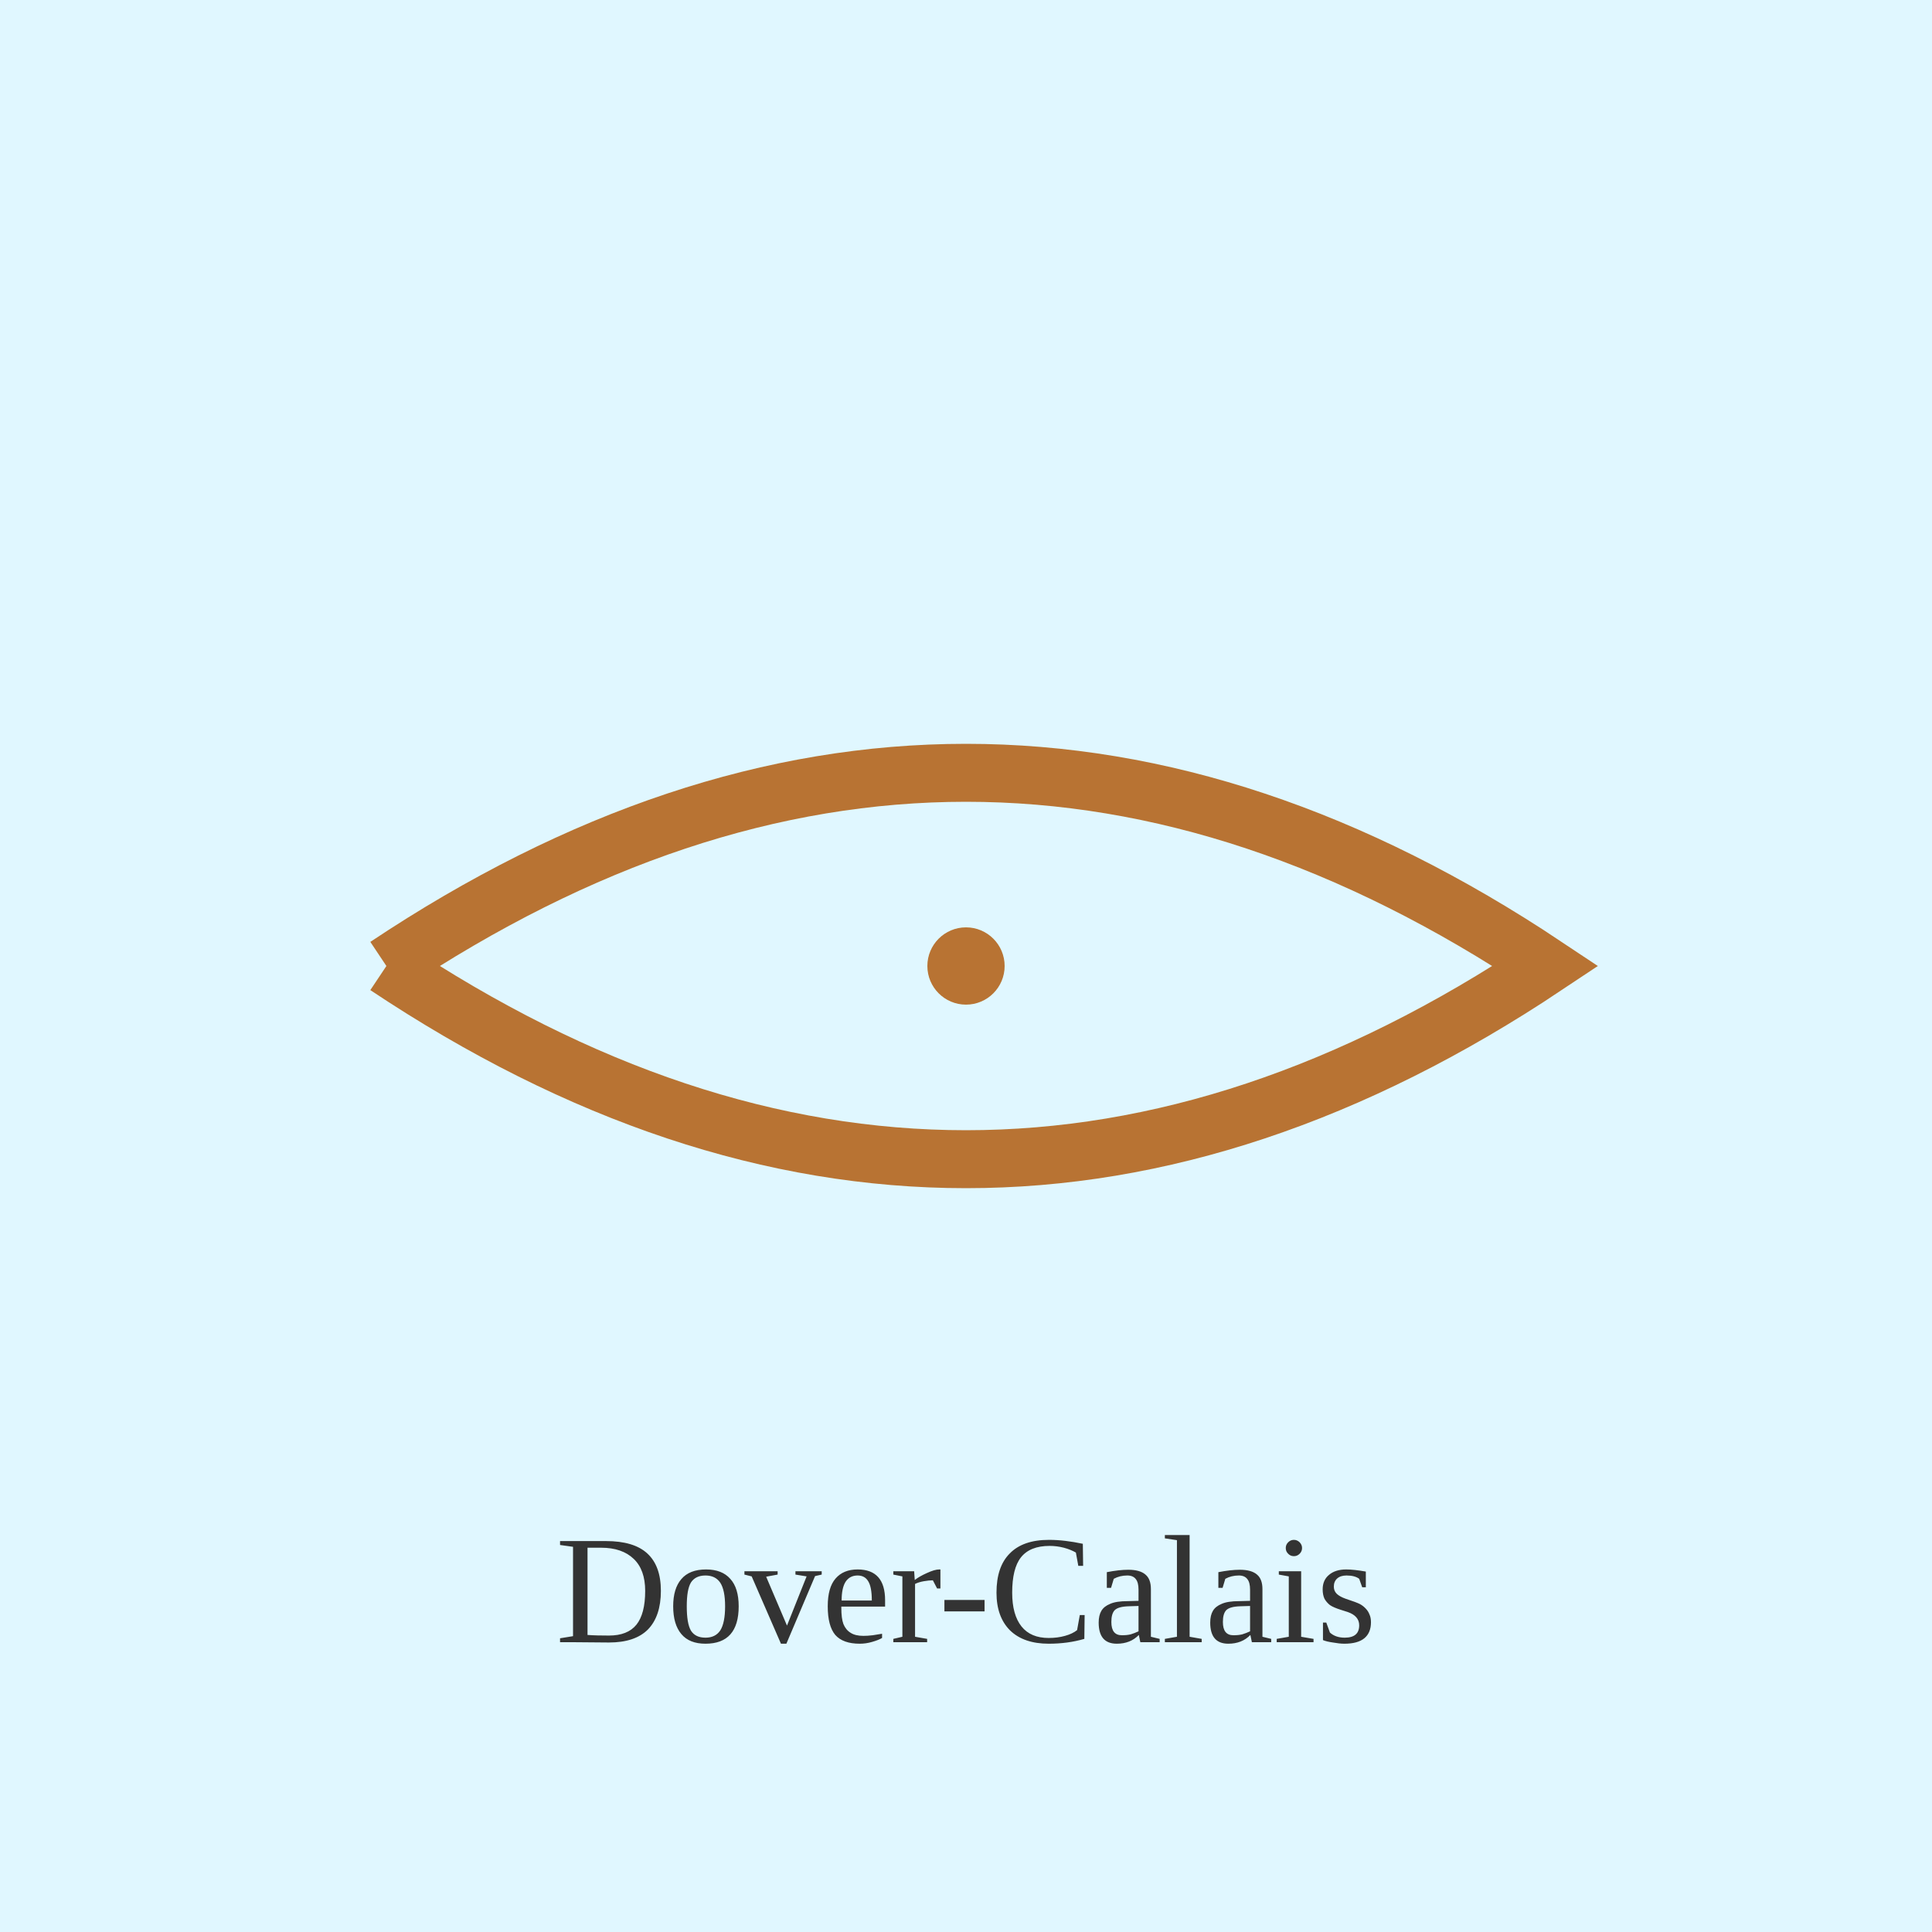
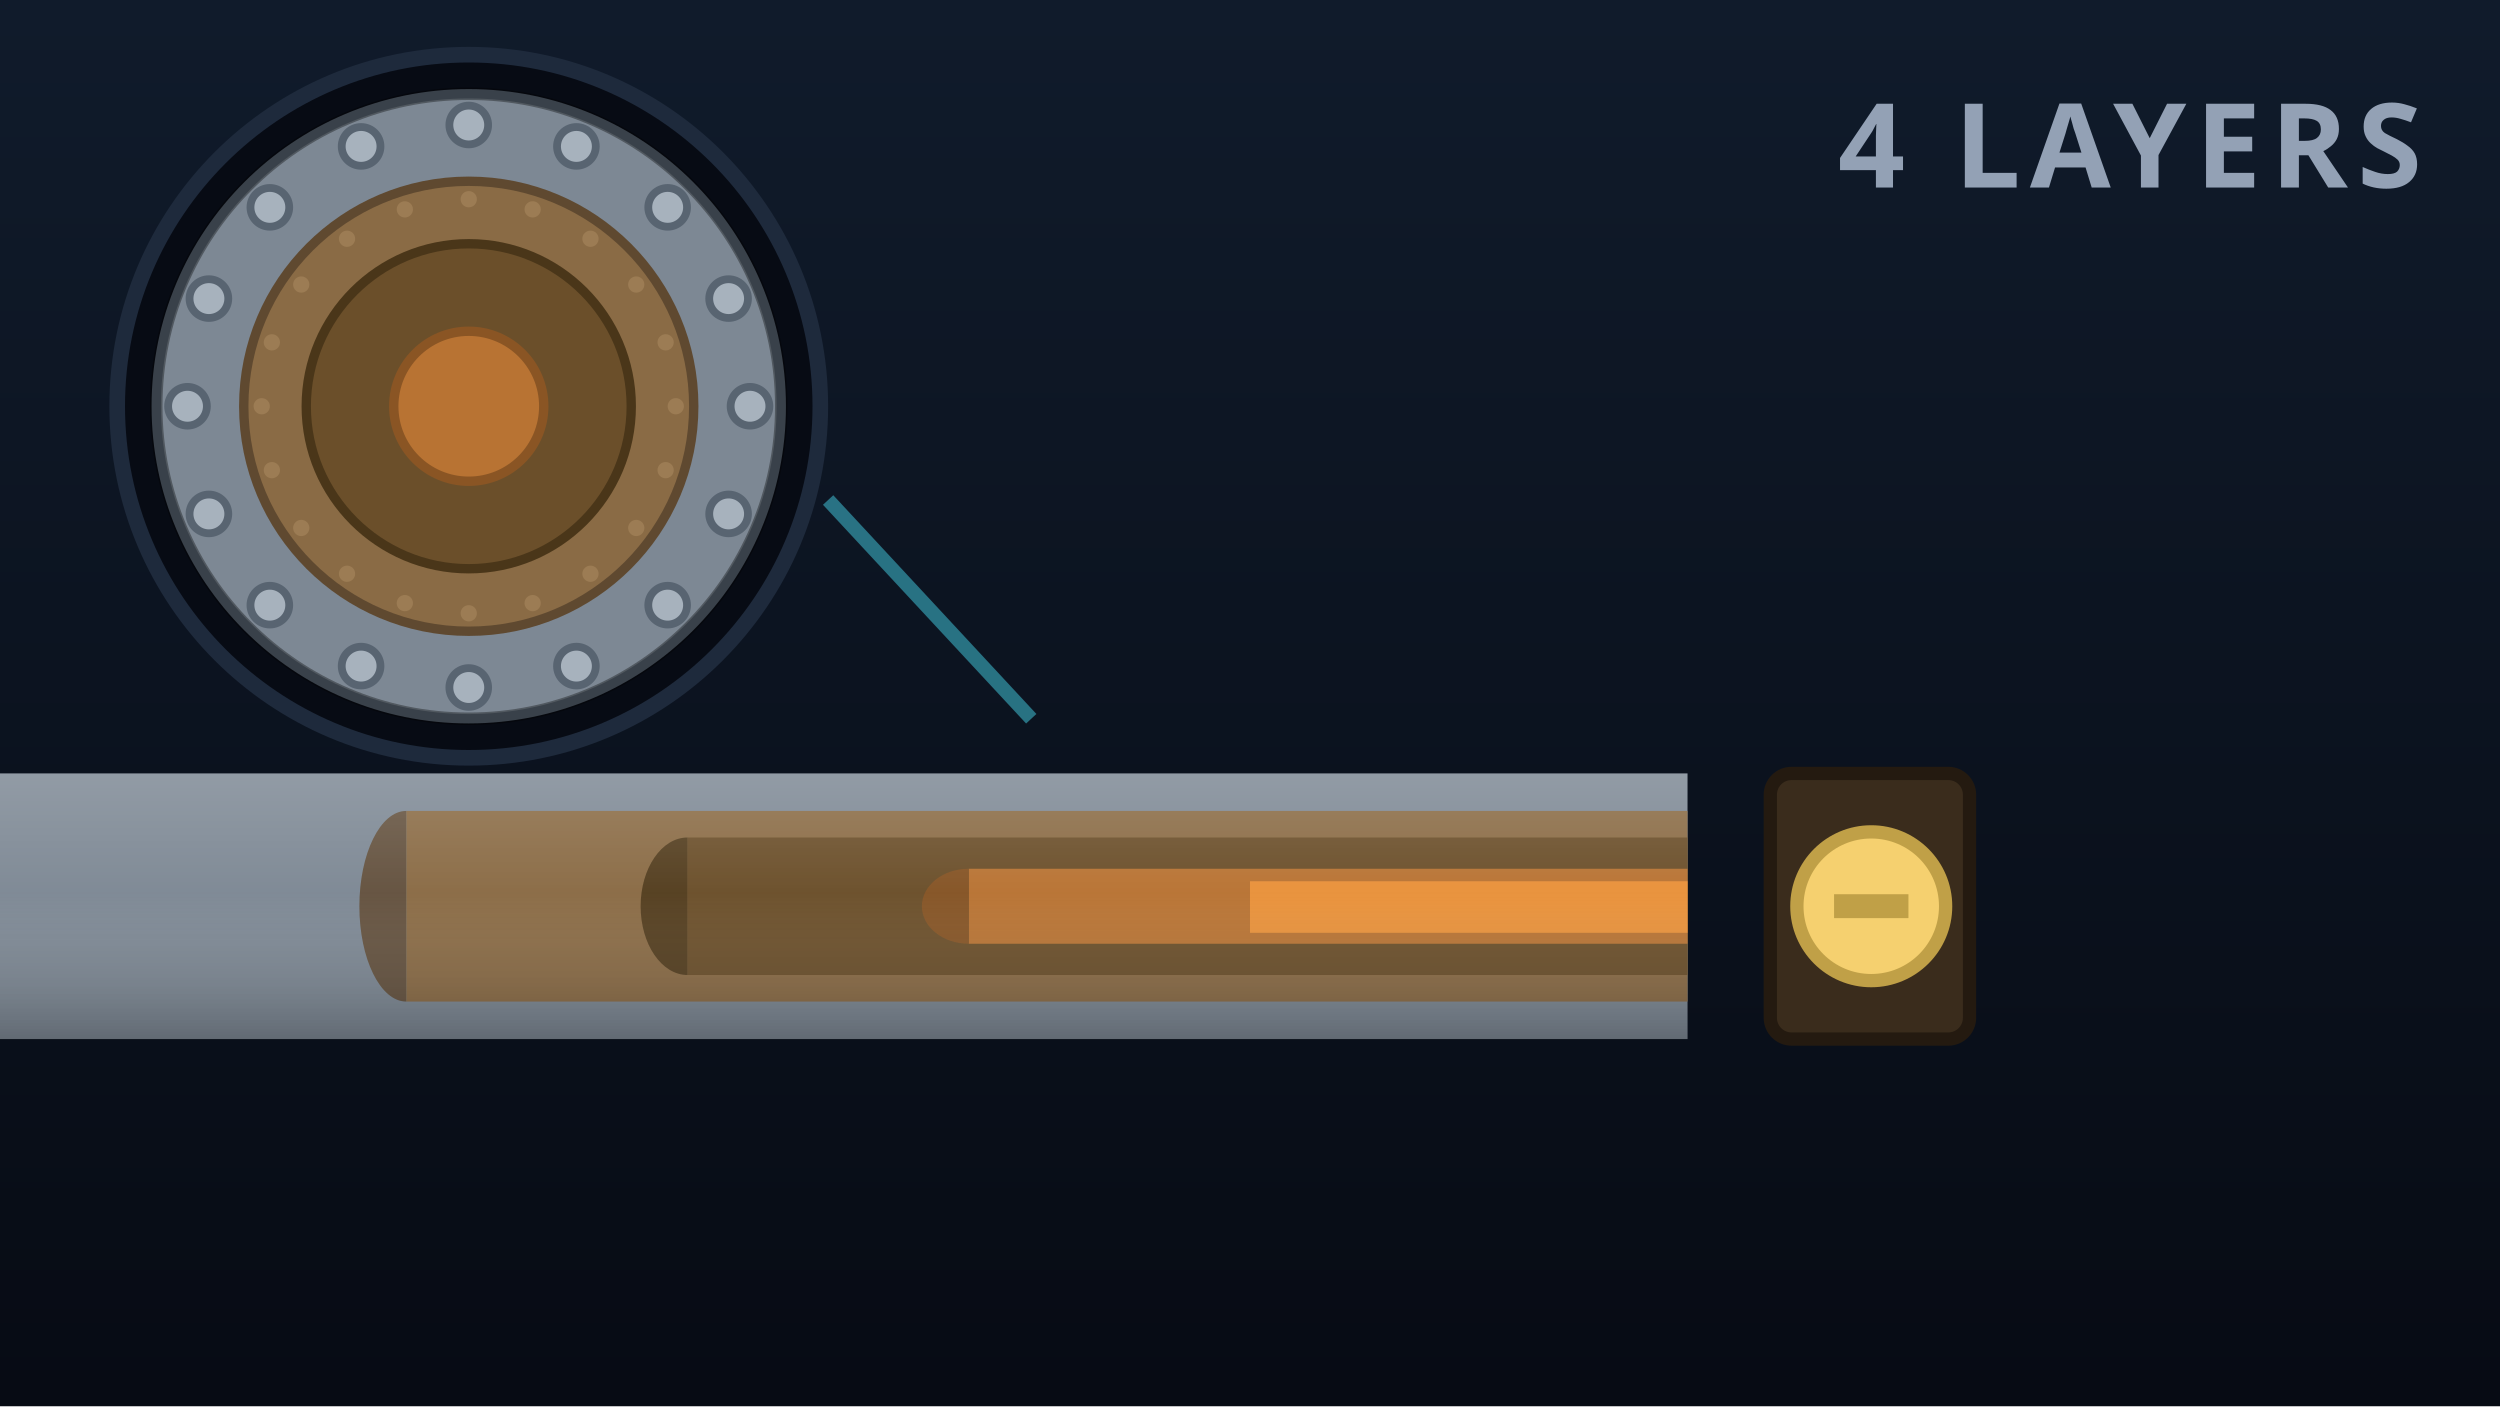
- <svg xmlns="http://www.w3.org/2000/svg" viewBox="0 0 100 100" width="100" height="100">
-   <rect width="100" height="100" fill="#e0f7ff" />
-   <path d="M20 50 Q50 30 80 50 Q50 70 20 50" stroke="#b87333" stroke-width="3" fill="none" />
-   <circle cx="50" cy="50" r="2" fill="#b87333" />
-   <text x="50" y="85" text-anchor="middle" font-size="8" fill="#333">Dover-Calais</text>
+ <svg xmlns="http://www.w3.org/2000/svg" viewBox="0 0 160 90" width="160" height="90" role="img">
+   <defs>
+     <linearGradient id="bg" x1="0" y1="0" x2="0" y2="1">
+       <stop offset="0%" stop-color="#101b2b" />
+       <stop offset="100%" stop-color="#070b14" />
+     </linearGradient>
+     <linearGradient id="sheen" x1="0" y1="0" x2="0" y2="1">
+       <stop offset="0%" stop-color="#ffffff" stop-opacity="0.16" />
+       <stop offset="45%" stop-color="#ffffff" stop-opacity="0.02" />
+       <stop offset="100%" stop-color="#000000" stop-opacity="0.22" />
+     </linearGradient>
+   </defs>
+   <rect width="160" height="90" fill="url(#bg)" />
+   <rect x="0" y="49.5" width="108" height="17" fill="#7d8894" />
+   <rect x="26" y="51.9" width="82" height="12.2" fill="#8a6b45" />
+   <path d="M26 51.9 a 3 6.1 0 0 0 0 12.2" fill="#5f4930" opacity="0.85" />
+   <rect x="44" y="53.6" width="64" height="8.8" fill="#6b4f2a" />
+   <path d="M44 53.6 a 3 4.4 0 0 0 0 8.8" fill="#4a3619" opacity="0.85" />
+   <rect x="62" y="55.6" width="46" height="4.8" fill="#b87333" />
+   <path d="M62 55.6 a 3 2.4 0 0 0 0 4.8" fill="#8a5524" opacity="0.85" />
+   <rect x="80" y="56.4" width="28" height="3.3" fill="#e8913a" />
+   <rect x="0" y="49.5" width="108" height="17" fill="url(#sheen)" />
+   <g transform="translate(132.00,58.00)">
+     <rect x="-18.70" y="-8.50" width="12.75" height="17.00" rx="1.36" fill="#3a2c1c" stroke="#241a10" stroke-width="0.85" />
+     <circle cx="-12.24" cy="0" r="4.76" fill="#f5d06f" stroke="#c0a047" stroke-width="0.85" />
+     <rect x="-14.62" y="-0.77" width="4.76" height="1.53" fill="#c0a047" />
+   </g>
+   <circle cx="30" cy="26" r="22.5" fill="#070b14" stroke="#1e2a3c" stroke-width="1" />
+   <circle cx="30.00" cy="26.00" r="20.00" fill="#7d8894" stroke="#586471" stroke-width="0.60" />
+   <circle cx="30.00" cy="8.00" r="1.24" fill="#a7b2bd" stroke="#586471" stroke-width="0.5" />
+   <circle cx="36.89" cy="9.37" r="1.24" fill="#a7b2bd" stroke="#586471" stroke-width="0.5" />
+   <circle cx="42.73" cy="13.27" r="1.24" fill="#a7b2bd" stroke="#586471" stroke-width="0.5" />
+   <circle cx="46.63" cy="19.11" r="1.24" fill="#a7b2bd" stroke="#586471" stroke-width="0.5" />
+   <circle cx="48.00" cy="26.00" r="1.24" fill="#a7b2bd" stroke="#586471" stroke-width="0.5" />
+   <circle cx="46.63" cy="32.89" r="1.24" fill="#a7b2bd" stroke="#586471" stroke-width="0.5" />
+   <circle cx="42.73" cy="38.73" r="1.24" fill="#a7b2bd" stroke="#586471" stroke-width="0.5" />
+   <circle cx="36.89" cy="42.63" r="1.24" fill="#a7b2bd" stroke="#586471" stroke-width="0.5" />
+   <circle cx="30.00" cy="44.00" r="1.24" fill="#a7b2bd" stroke="#586471" stroke-width="0.5" />
+   <circle cx="23.11" cy="42.63" r="1.24" fill="#a7b2bd" stroke="#586471" stroke-width="0.5" />
+   <circle cx="17.27" cy="38.73" r="1.24" fill="#a7b2bd" stroke="#586471" stroke-width="0.5" />
+   <circle cx="13.37" cy="32.89" r="1.24" fill="#a7b2bd" stroke="#586471" stroke-width="0.5" />
+   <circle cx="12.00" cy="26.00" r="1.24" fill="#a7b2bd" stroke="#586471" stroke-width="0.5" />
+   <circle cx="13.37" cy="19.11" r="1.24" fill="#a7b2bd" stroke="#586471" stroke-width="0.5" />
+   <circle cx="17.27" cy="13.27" r="1.24" fill="#a7b2bd" stroke="#586471" stroke-width="0.5" />
+   <circle cx="23.11" cy="9.37" r="1.24" fill="#a7b2bd" stroke="#586471" stroke-width="0.5" />
+   <circle cx="30.00" cy="26.00" r="14.40" fill="#8a6b45" stroke="#5f4930" stroke-width="0.60" />
+   <circle cx="30.00" cy="12.75" r="0.52" fill="#ab8a60" opacity="0.55" />
+   <circle cx="34.09" cy="13.40" r="0.52" fill="#ab8a60" opacity="0.55" />
+   <circle cx="37.79" cy="15.28" r="0.52" fill="#ab8a60" opacity="0.55" />
+   <circle cx="40.72" cy="18.21" r="0.52" fill="#ab8a60" opacity="0.55" />
+   <circle cx="42.60" cy="21.91" r="0.52" fill="#ab8a60" opacity="0.55" />
+   <circle cx="43.25" cy="26.00" r="0.52" fill="#ab8a60" opacity="0.55" />
+   <circle cx="42.60" cy="30.09" r="0.52" fill="#ab8a60" opacity="0.55" />
+   <circle cx="40.72" cy="33.79" r="0.52" fill="#ab8a60" opacity="0.55" />
+   <circle cx="37.79" cy="36.72" r="0.52" fill="#ab8a60" opacity="0.55" />
+   <circle cx="34.09" cy="38.60" r="0.52" fill="#ab8a60" opacity="0.55" />
+   <circle cx="30.00" cy="39.25" r="0.52" fill="#ab8a60" opacity="0.55" />
+   <circle cx="25.91" cy="38.60" r="0.52" fill="#ab8a60" opacity="0.55" />
+   <circle cx="22.21" cy="36.72" r="0.52" fill="#ab8a60" opacity="0.55" />
+   <circle cx="19.28" cy="33.79" r="0.52" fill="#ab8a60" opacity="0.55" />
+   <circle cx="17.40" cy="30.09" r="0.52" fill="#ab8a60" opacity="0.55" />
+   <circle cx="16.75" cy="26.00" r="0.52" fill="#ab8a60" opacity="0.55" />
+   <circle cx="17.40" cy="21.91" r="0.52" fill="#ab8a60" opacity="0.55" />
+   <circle cx="19.28" cy="18.21" r="0.52" fill="#ab8a60" opacity="0.55" />
+   <circle cx="22.21" cy="15.28" r="0.52" fill="#ab8a60" opacity="0.55" />
+   <circle cx="25.91" cy="13.40" r="0.52" fill="#ab8a60" opacity="0.55" />
+   <circle cx="30.00" cy="26.00" r="10.40" fill="#6b4f2a" stroke="#4a3619" stroke-width="0.60" />
+   <circle cx="30.00" cy="26.00" r="4.80" fill="#b87333" stroke="#8a5524" stroke-width="0.60" />
+   <circle cx="30" cy="26" r="20" fill="none" stroke="#000" stroke-opacity="0.35" stroke-width="0.8" />
+   <path d="M53 32 L66 46" stroke="#3fbfd4" stroke-width="0.9" opacity="0.55" />
+   <text x="155" y="12" text-anchor="end" font-family="ui-sans-serif,system-ui,sans-serif" font-size="7.5" font-weight="700" fill="#93a1b5" letter-spacing="0.6">4 LAYERS</text>
</svg>
